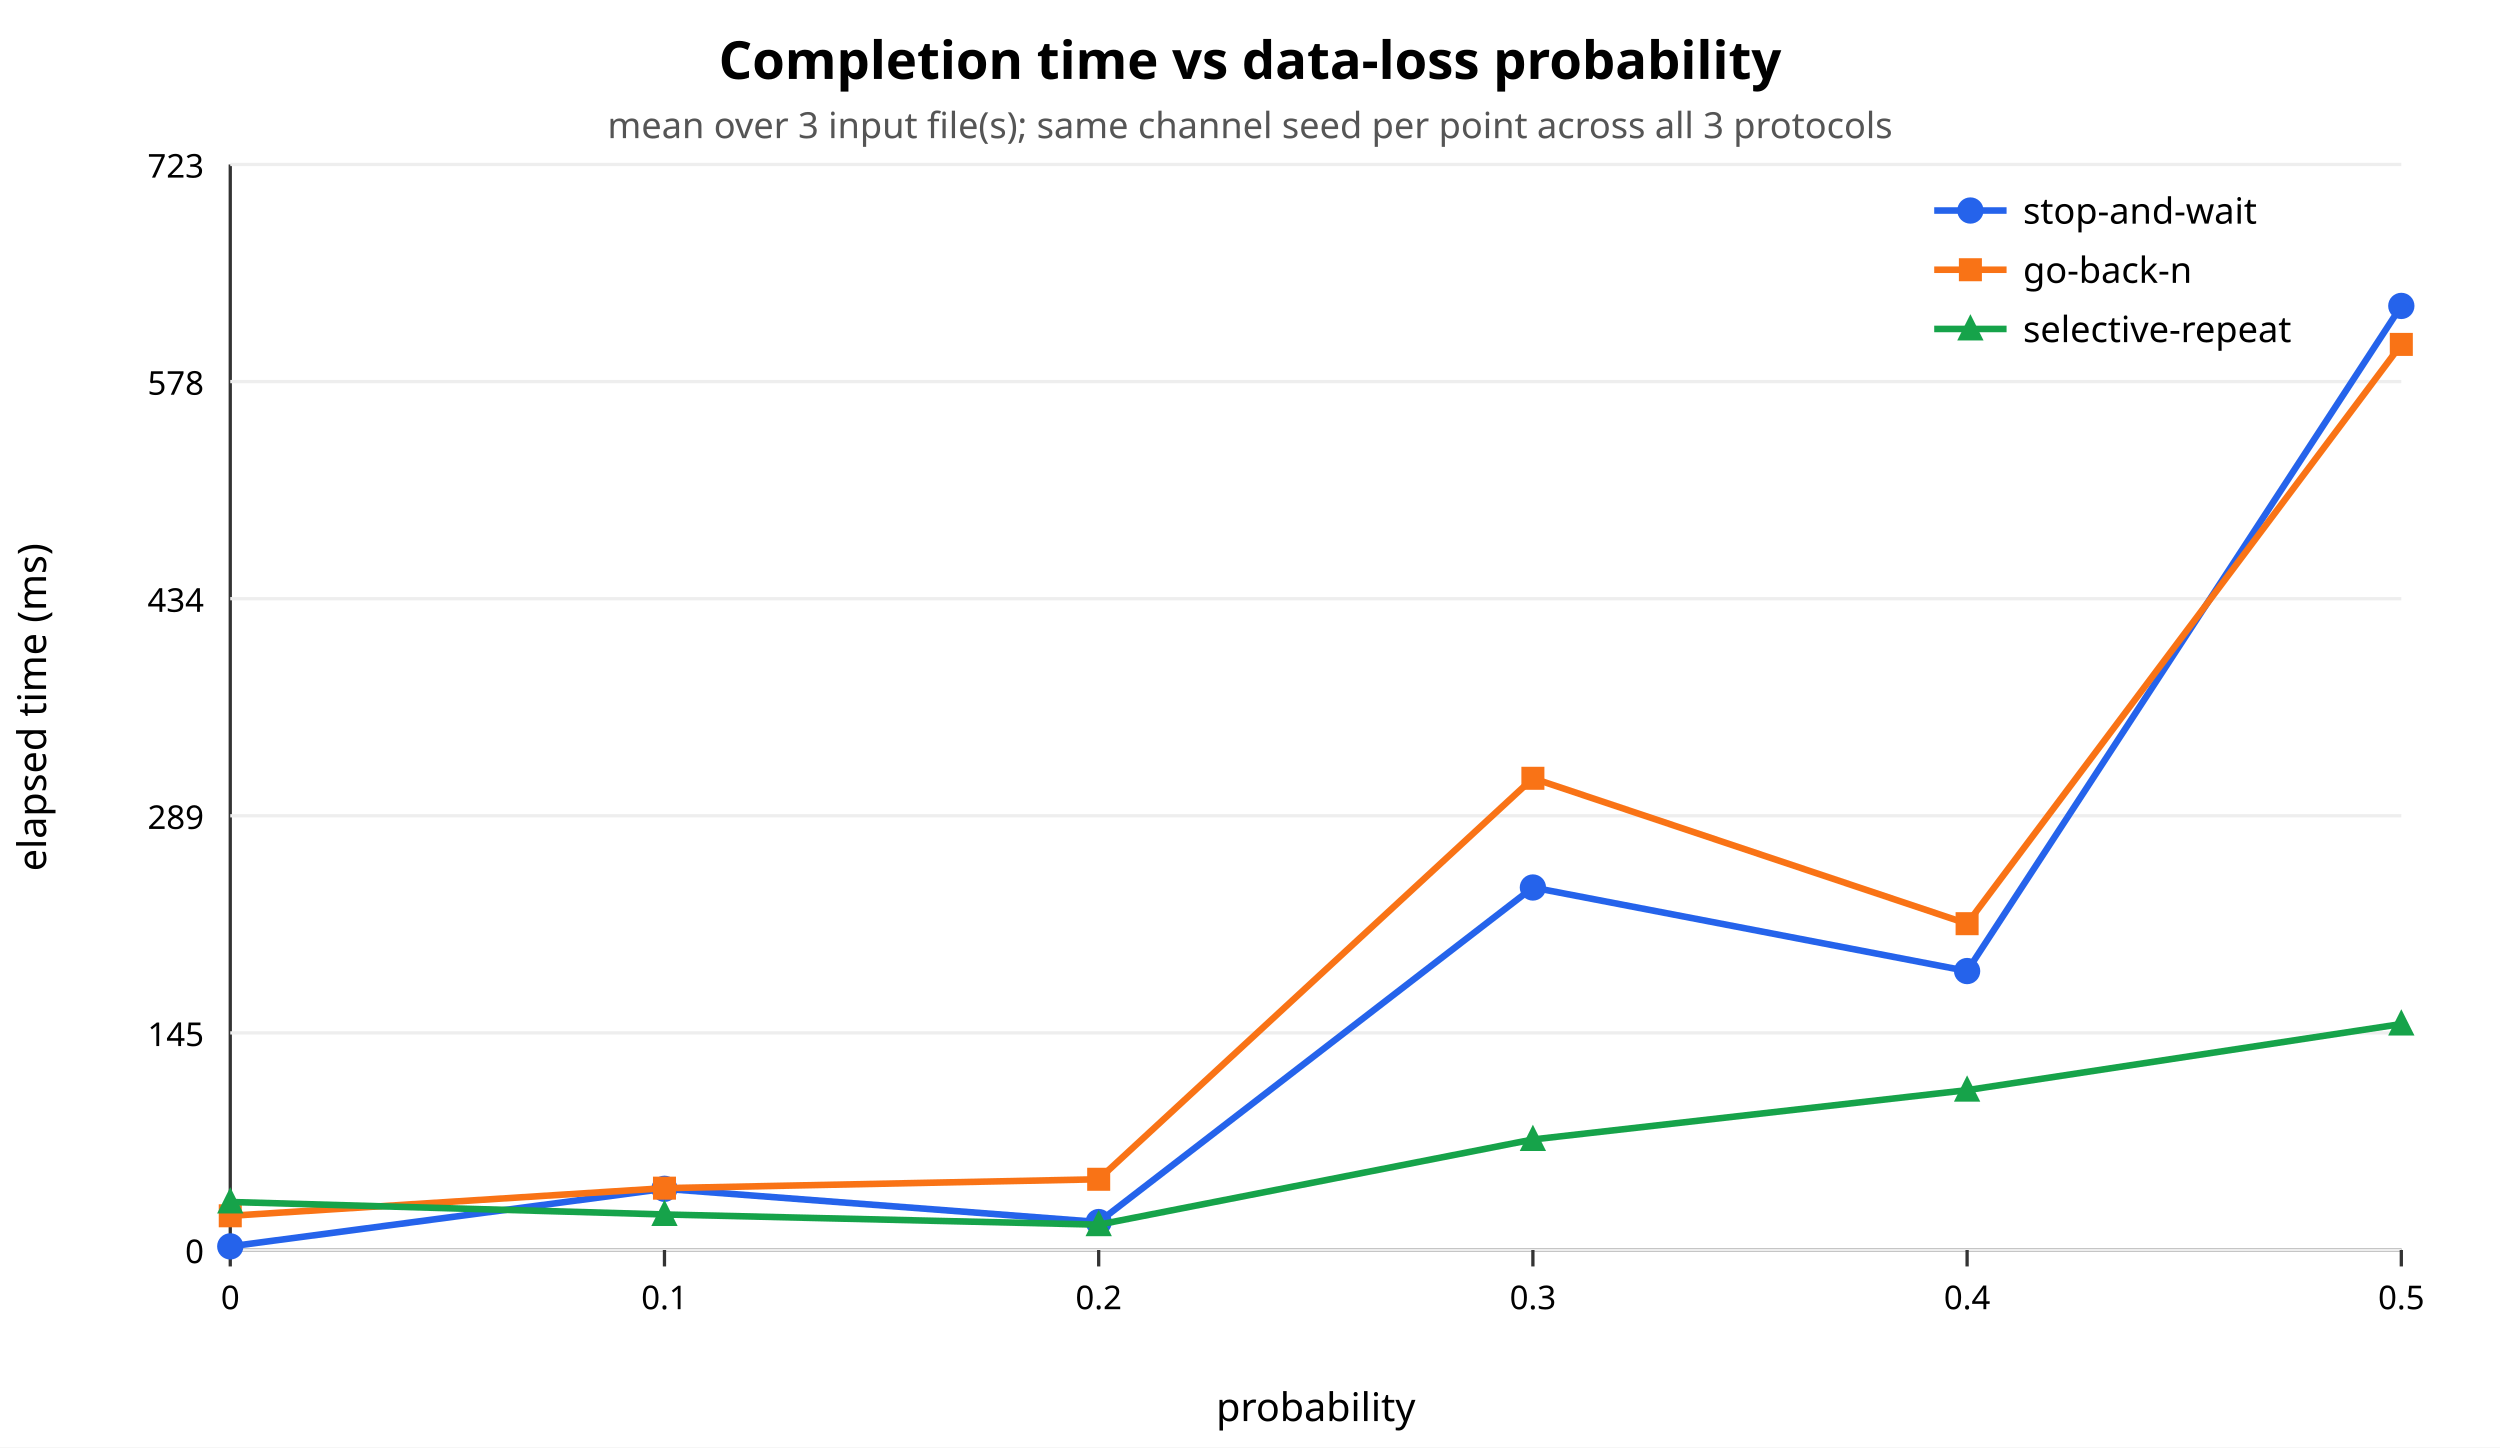
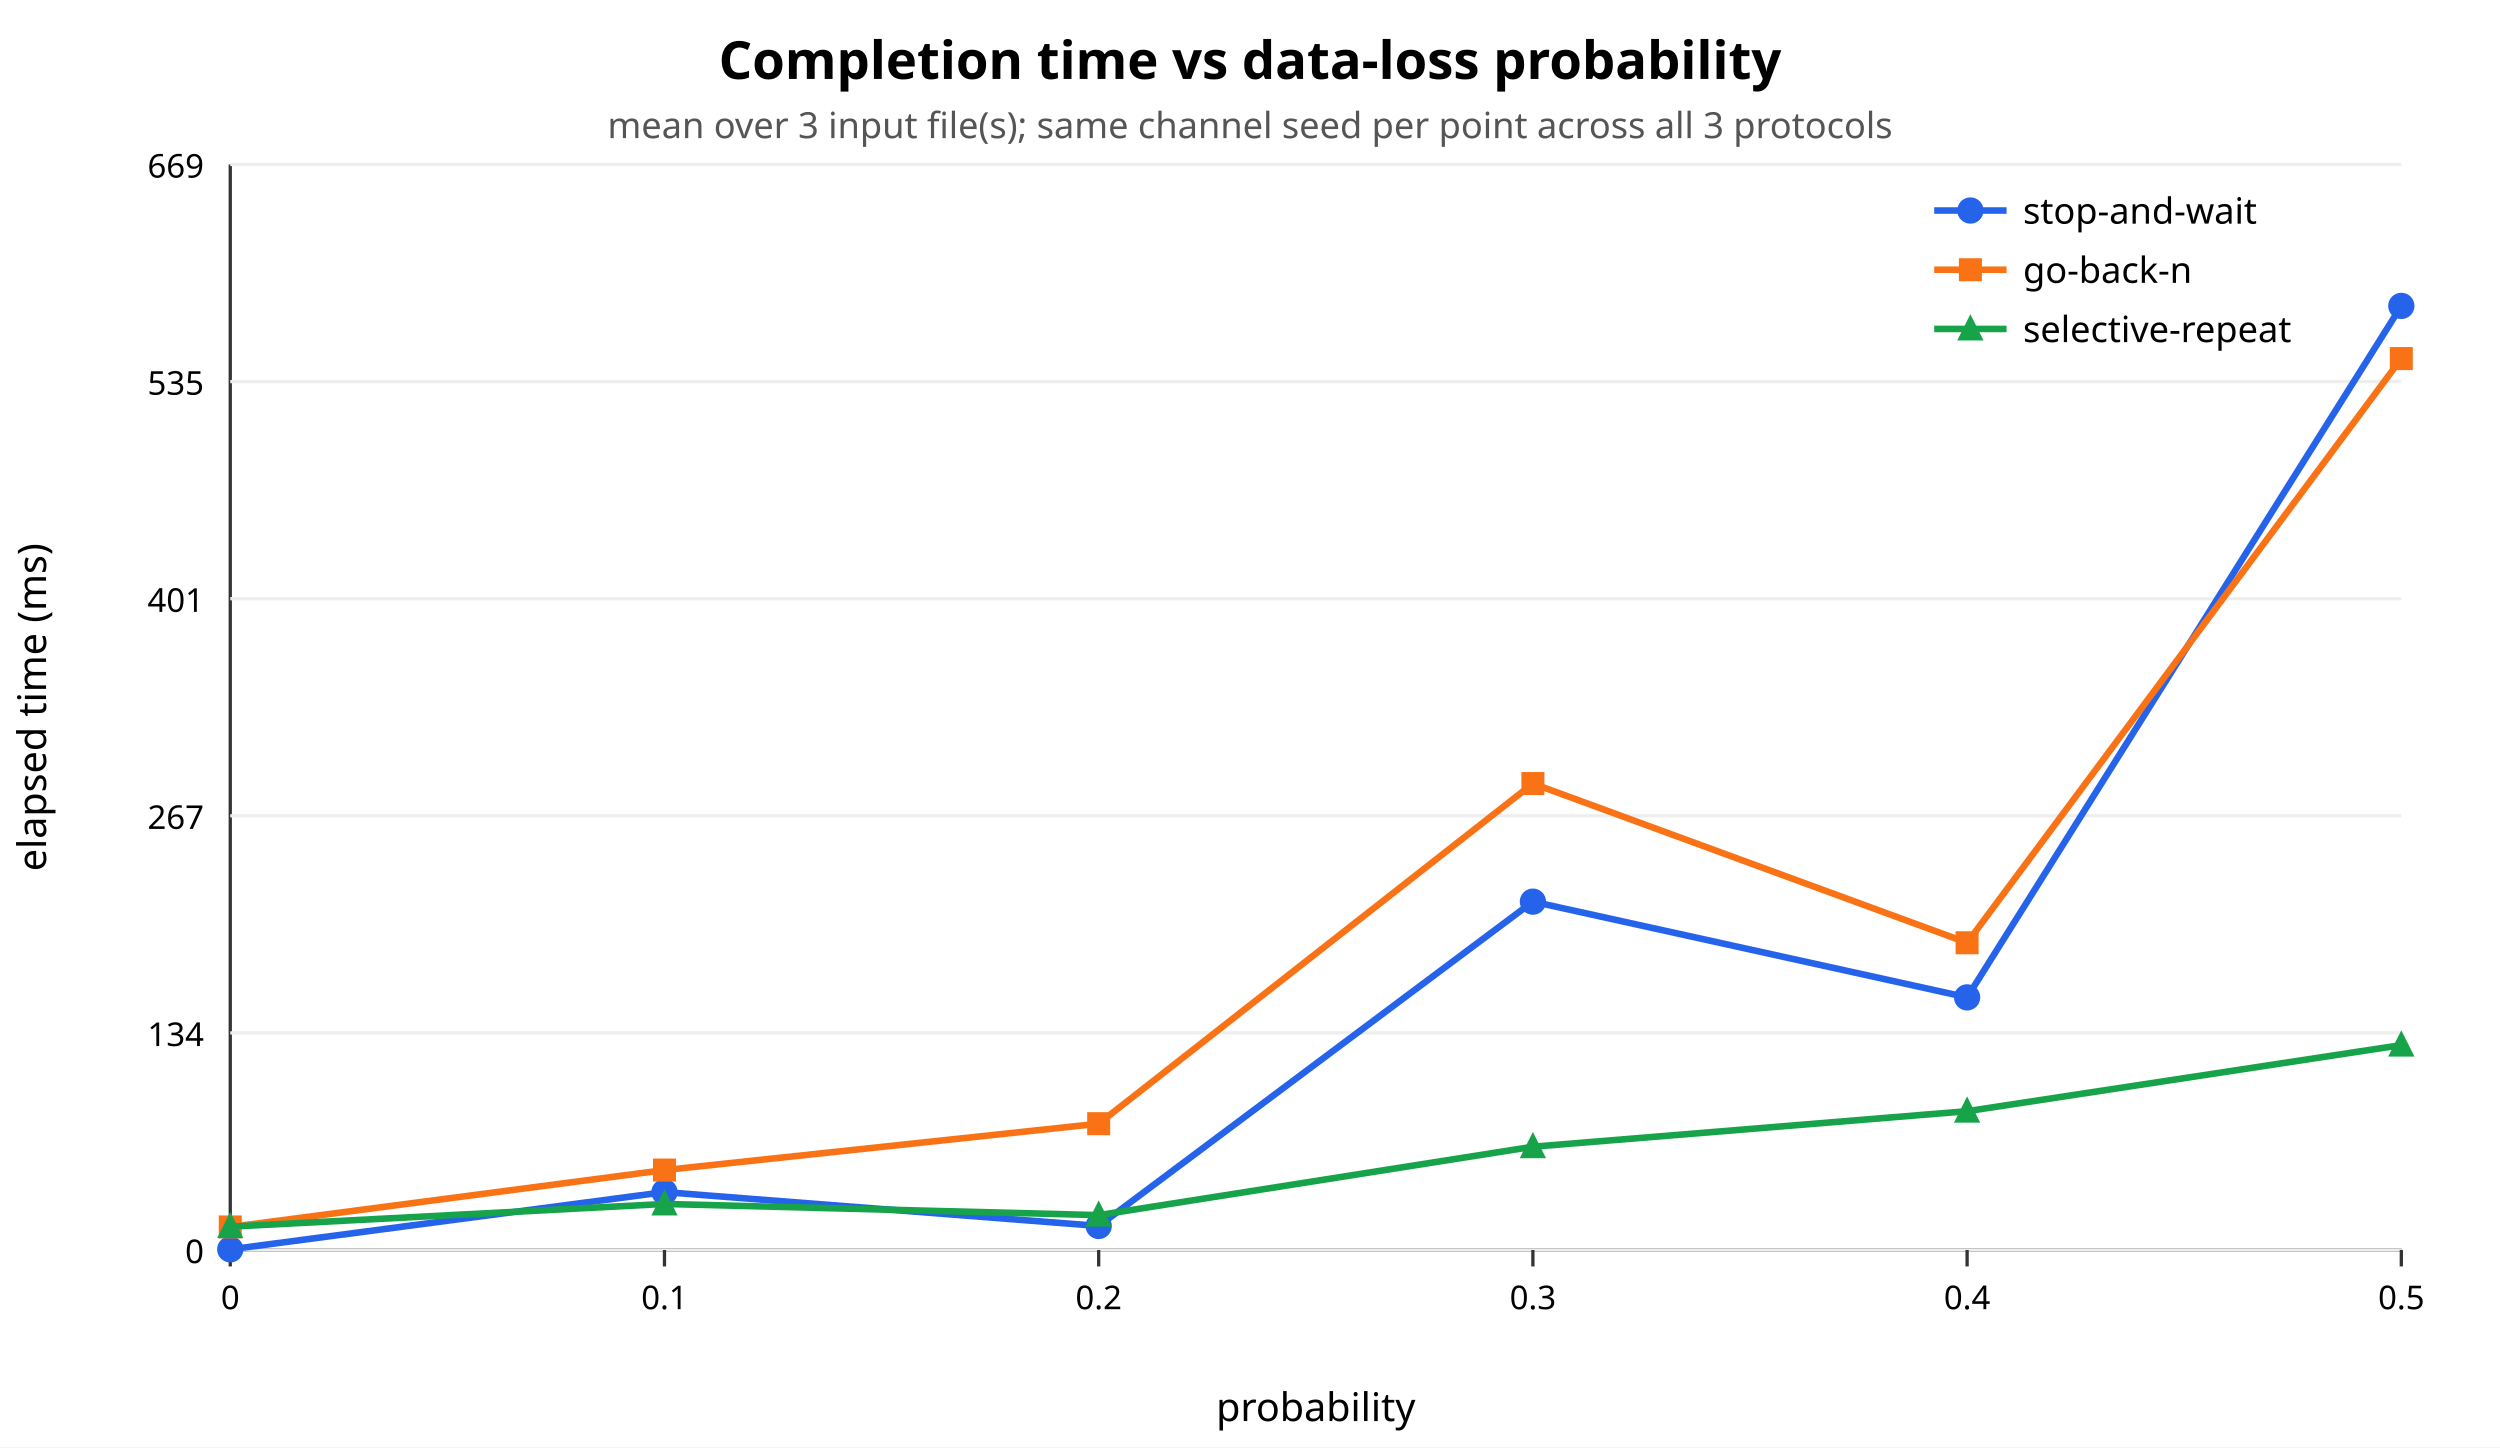
<svg xmlns="http://www.w3.org/2000/svg" width="760" height="440" viewBox="0 0 760 440">
  <rect x="0" y="0" width="760" height="440" fill="white" />
  <text x="380" y="24" text-anchor="middle" font-size="16" font-family="sans-serif" font-weight="bold">Completion time vs data-loss probability</text>
  <text x="380" y="42" text-anchor="middle" font-size="11" font-family="sans-serif" fill="#555">mean over 3 input file(s); same channel seed per point across all 3 protocols</text>
  <line x1="70" y1="50" x2="70" y2="380" stroke="#333" />
  <line x1="70" y1="380" x2="730" y2="380" stroke="#333" />
  <line x1="70" y1="380.0" x2="730" y2="380.0" stroke="#eee" />
  <text x="62" y="384.0" text-anchor="end" font-size="10" font-family="sans-serif">0</text>
  <line x1="70" y1="314.0" x2="730" y2="314.0" stroke="#eee" />
-   <text x="62" y="318.0" text-anchor="end" font-size="10" font-family="sans-serif">145</text>
+   <text x="62" y="318.0" text-anchor="end" font-size="10" font-family="sans-serif">134</text>
  <line x1="70" y1="248.0" x2="730" y2="248.0" stroke="#eee" />
-   <text x="62" y="252.0" text-anchor="end" font-size="10" font-family="sans-serif">289</text>
+   <text x="62" y="252.0" text-anchor="end" font-size="10" font-family="sans-serif">267</text>
  <line x1="70" y1="182.0" x2="730" y2="182.0" stroke="#eee" />
-   <text x="62" y="186.0" text-anchor="end" font-size="10" font-family="sans-serif">434</text>
+   <text x="62" y="186.0" text-anchor="end" font-size="10" font-family="sans-serif">401</text>
  <line x1="70" y1="116.0" x2="730" y2="116.0" stroke="#eee" />
-   <text x="62" y="120.0" text-anchor="end" font-size="10" font-family="sans-serif">578</text>
+   <text x="62" y="120.0" text-anchor="end" font-size="10" font-family="sans-serif">535</text>
  <line x1="70" y1="50.0" x2="730" y2="50.0" stroke="#eee" />
-   <text x="62" y="54.0" text-anchor="end" font-size="10" font-family="sans-serif">723</text>
+   <text x="62" y="54.0" text-anchor="end" font-size="10" font-family="sans-serif">669</text>
  <line x1="70.0" y1="380" x2="70.0" y2="385" stroke="#333" />
  <text x="70.0" y="398" text-anchor="middle" font-size="10" font-family="sans-serif">0</text>
  <line x1="202.0" y1="380" x2="202.0" y2="385" stroke="#333" />
  <text x="202.0" y="398" text-anchor="middle" font-size="10" font-family="sans-serif">0.1</text>
  <line x1="334.0" y1="380" x2="334.0" y2="385" stroke="#333" />
  <text x="334.0" y="398" text-anchor="middle" font-size="10" font-family="sans-serif">0.2</text>
  <line x1="466.0" y1="380" x2="466.0" y2="385" stroke="#333" />
  <text x="466.0" y="398" text-anchor="middle" font-size="10" font-family="sans-serif">0.3</text>
  <line x1="598.0" y1="380" x2="598.0" y2="385" stroke="#333" />
  <text x="598.0" y="398" text-anchor="middle" font-size="10" font-family="sans-serif">0.4</text>
  <line x1="730.0" y1="380" x2="730.0" y2="385" stroke="#333" />
  <text x="730.0" y="398" text-anchor="middle" font-size="10" font-family="sans-serif">0.5</text>
  <text x="400" y="432" text-anchor="middle" font-size="12" font-family="sans-serif">probability</text>
  <text x="14" y="215" text-anchor="middle" font-size="12" font-family="sans-serif" transform="rotate(-90 14 215)">elapsed time (ms)</text>
-   <path d="M70.0,378.9 L202.0,361.4 L334.0,371.5 L466.0,269.8 L598.0,295.2 L730.0,93.0" fill="none" stroke="#2563eb" stroke-width="2" />
-   <circle cx="70.0" cy="378.9" r="4" fill="#2563eb" />
-   <circle cx="202.0" cy="361.4" r="4" fill="#2563eb" />
-   <circle cx="334.0" cy="371.5" r="4" fill="#2563eb" />
-   <circle cx="466.0" cy="269.8" r="4" fill="#2563eb" />
-   <circle cx="598.0" cy="295.2" r="4" fill="#2563eb" />
+   <path d="M70.0,379.8 L202.0,362.4 L334.0,372.7 L466.0,274.1 L598.0,303.2 L730.0,93.0" fill="none" stroke="#2563eb" stroke-width="2" />
+   <circle cx="70.0" cy="379.8" r="4" fill="#2563eb" />
+   <circle cx="202.0" cy="362.4" r="4" fill="#2563eb" />
+   <circle cx="334.0" cy="372.7" r="4" fill="#2563eb" />
+   <circle cx="466.0" cy="274.1" r="4" fill="#2563eb" />
+   <circle cx="598.0" cy="303.2" r="4" fill="#2563eb" />
  <circle cx="730.0" cy="93.0" r="4" fill="#2563eb" />
  <line x1="588" y1="64" x2="610" y2="64" stroke="#2563eb" stroke-width="2" />
  <circle cx="599.0" cy="64.0" r="4" fill="#2563eb" />
  <text x="615" y="68" font-size="11" font-family="sans-serif">stop-and-wait</text>
-   <path d="M70.0,369.6 L202.0,361.2 L334.0,358.5 L466.0,236.6 L598.0,280.8 L730.0,104.7" fill="none" stroke="#f97316" stroke-width="2" />
-   <rect x="66.5" y="366.1" width="7" height="7" fill="#f97316" />
-   <rect x="198.5" y="357.7" width="7" height="7" fill="#f97316" />
-   <rect x="330.5" y="355.0" width="7" height="7" fill="#f97316" />
-   <rect x="462.5" y="233.1" width="7" height="7" fill="#f97316" />
-   <rect x="594.5" y="277.3" width="7" height="7" fill="#f97316" />
-   <rect x="726.5" y="101.2" width="7" height="7" fill="#f97316" />
+   <path d="M70.0,373.0 L202.0,355.7 L334.0,341.6 L466.0,238.2 L598.0,286.6 L730.0,109.0" fill="none" stroke="#f97316" stroke-width="2" />
+   <rect x="66.5" y="369.5" width="7" height="7" fill="#f97316" />
+   <rect x="198.5" y="352.2" width="7" height="7" fill="#f97316" />
+   <rect x="330.5" y="338.1" width="7" height="7" fill="#f97316" />
+   <rect x="462.5" y="234.7" width="7" height="7" fill="#f97316" />
+   <rect x="594.5" y="283.1" width="7" height="7" fill="#f97316" />
+   <rect x="726.5" y="105.5" width="7" height="7" fill="#f97316" />
  <line x1="588" y1="82" x2="610" y2="82" stroke="#f97316" stroke-width="2" />
  <rect x="595.5" y="78.5" width="7" height="7" fill="#f97316" />
  <text x="615" y="86" font-size="11" font-family="sans-serif">go-back-n</text>
-   <path d="M70.0,365.4 L202.0,369.2 L334.0,372.3 L466.0,346.4 L598.0,331.4 L730.0,311.3" fill="none" stroke="#16a34a" stroke-width="2" />
-   <polygon points="70.0,360.9 66.0,368.9 74.0,368.9" fill="#16a34a" />
-   <polygon points="202.0,364.7 198.0,372.7 206.0,372.7" fill="#16a34a" />
-   <polygon points="334.0,367.8 330.0,375.8 338.0,375.8" fill="#16a34a" />
-   <polygon points="466.0,341.9 462.0,349.9 470.0,349.9" fill="#16a34a" />
-   <polygon points="598.0,326.9 594.0,334.9 602.0,334.9" fill="#16a34a" />
-   <polygon points="730.0,306.8 726.0,314.8 734.0,314.8" fill="#16a34a" />
+   <path d="M70.0,372.9 L202.0,366.0 L334.0,369.4 L466.0,348.6 L598.0,337.8 L730.0,317.7" fill="none" stroke="#16a34a" stroke-width="2" />
+   <polygon points="70.0,368.4 66.0,376.4 74.0,376.4" fill="#16a34a" />
+   <polygon points="202.0,361.5 198.0,369.5 206.0,369.5" fill="#16a34a" />
+   <polygon points="334.0,364.9 330.0,372.9 338.0,372.9" fill="#16a34a" />
+   <polygon points="466.0,344.1 462.0,352.1 470.0,352.1" fill="#16a34a" />
+   <polygon points="598.0,333.3 594.0,341.3 602.0,341.3" fill="#16a34a" />
+   <polygon points="730.0,313.2 726.0,321.2 734.0,321.2" fill="#16a34a" />
  <line x1="588" y1="100" x2="610" y2="100" stroke="#16a34a" stroke-width="2" />
  <polygon points="599.0,95.5 595.0,103.5 603.0,103.5" fill="#16a34a" />
  <text x="615" y="104" font-size="11" font-family="sans-serif">selective-repeat</text>
</svg>
